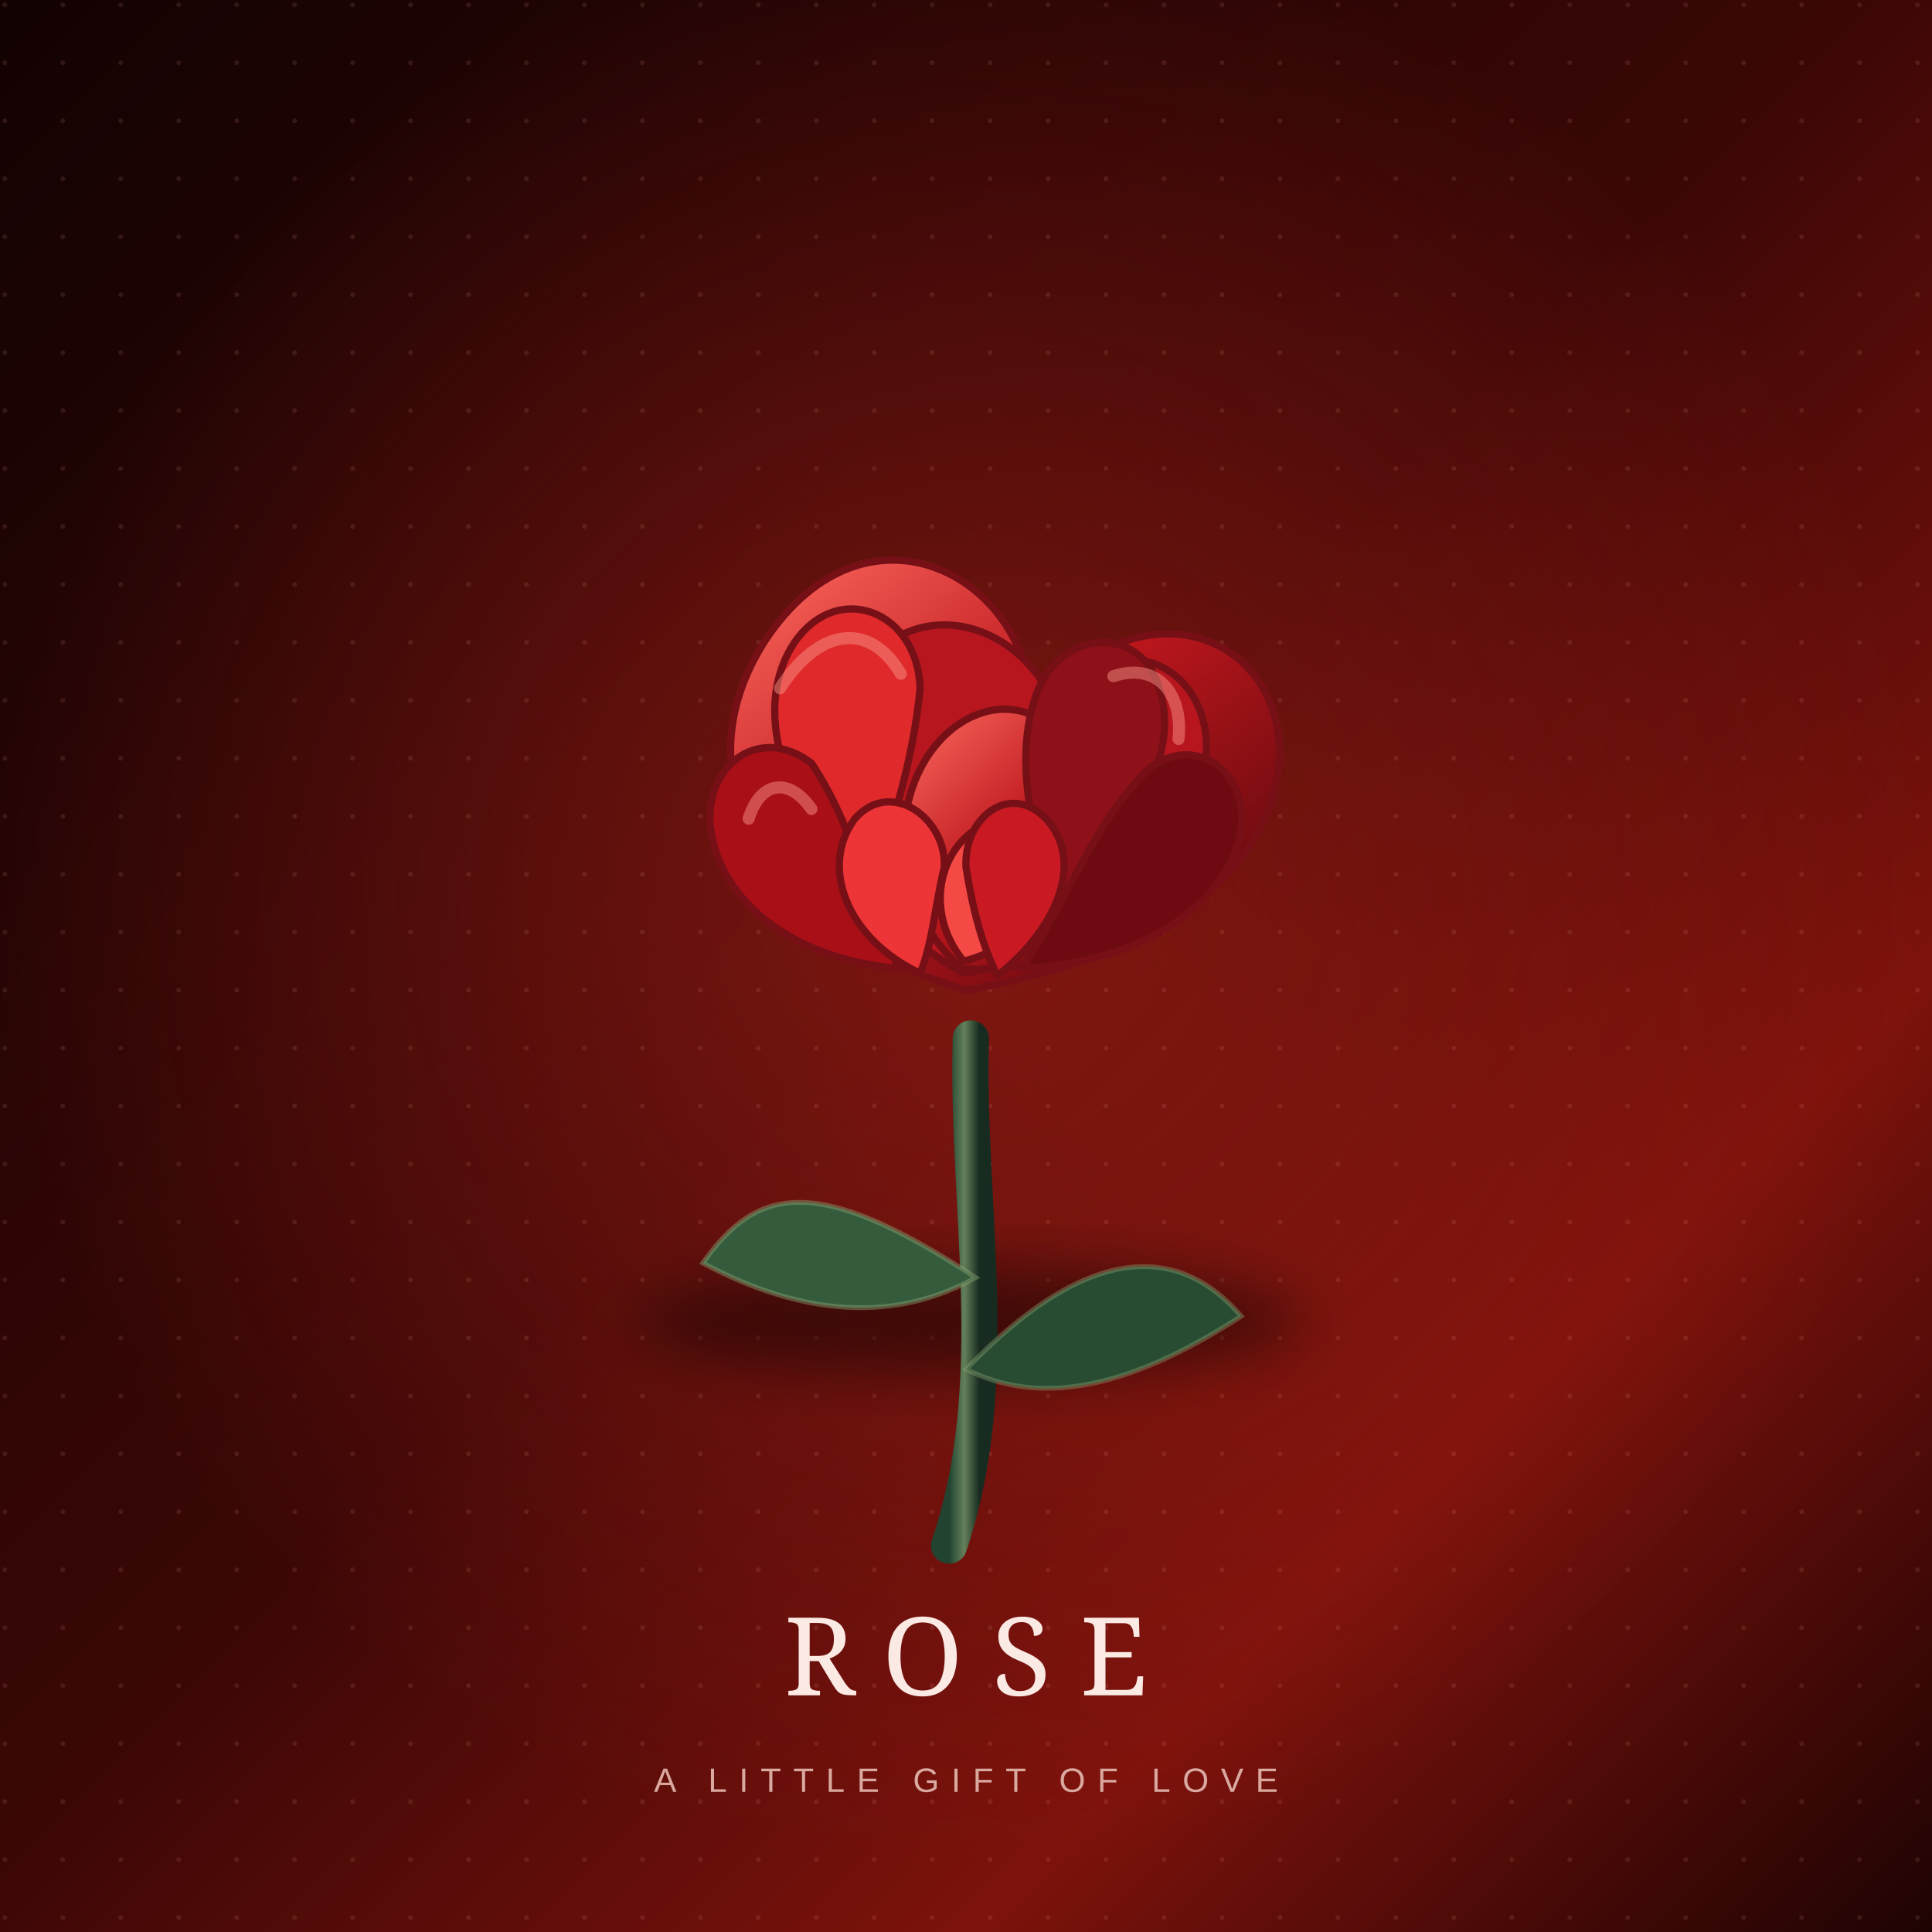
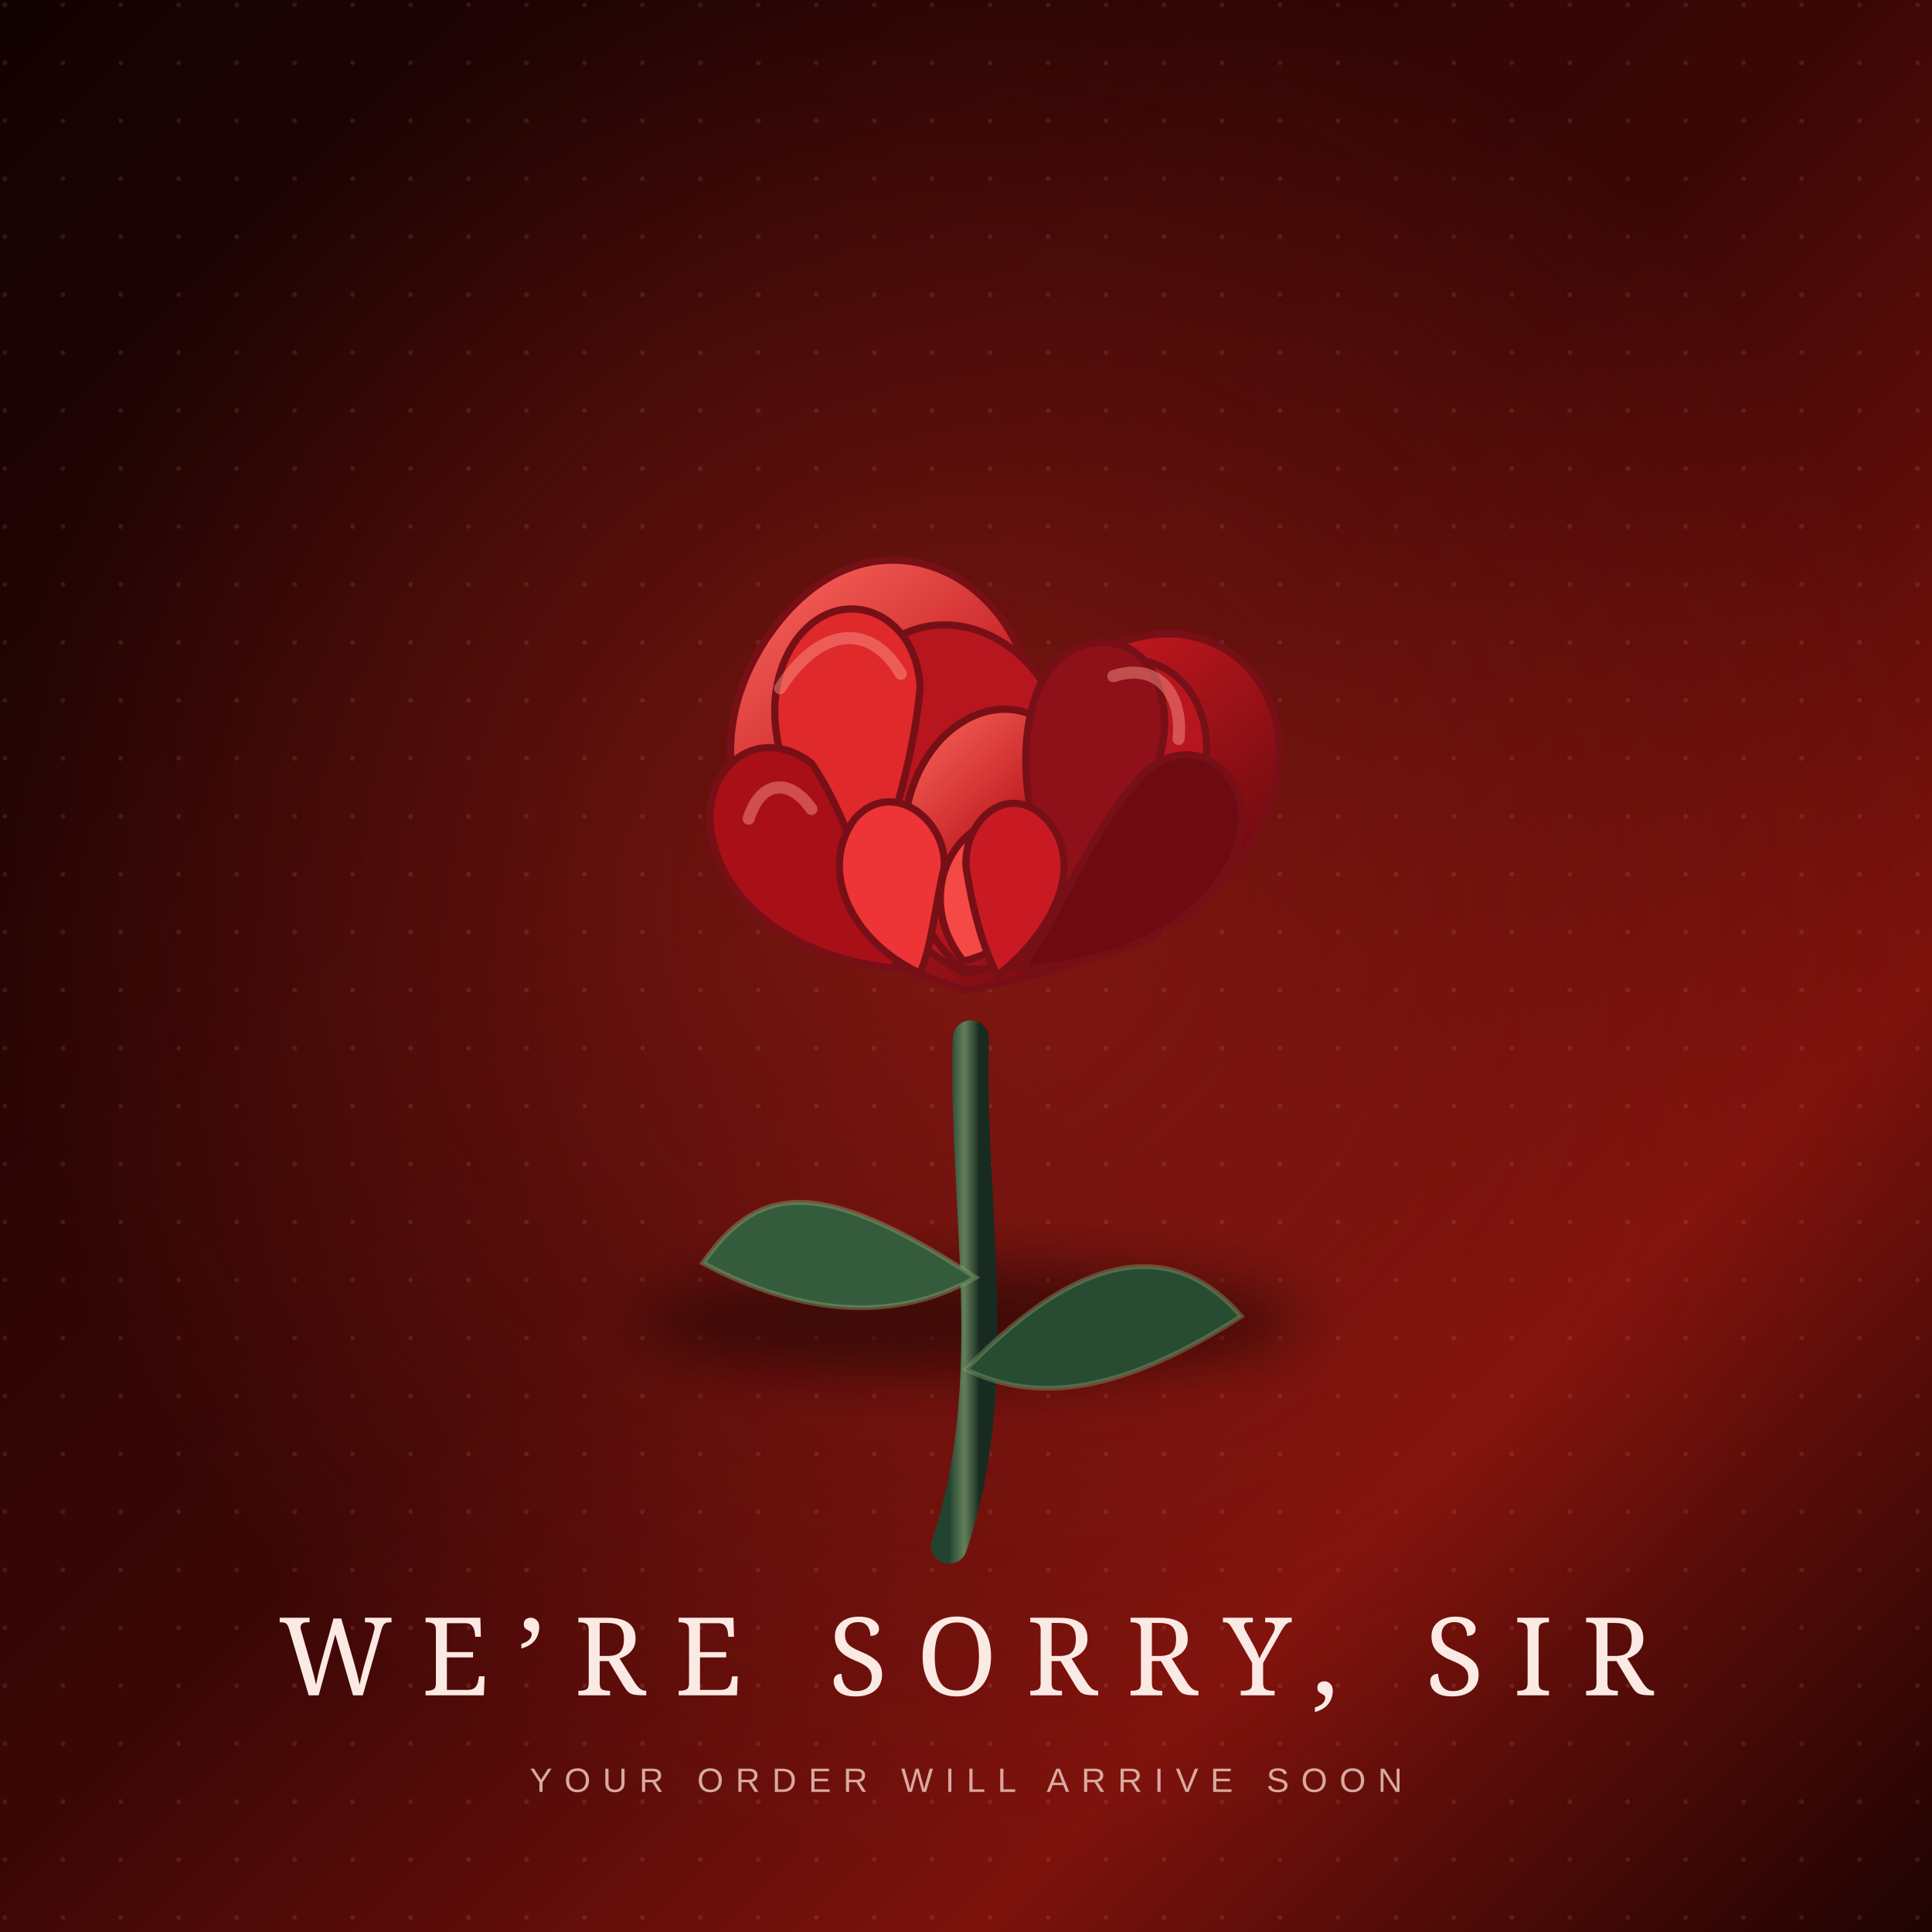
<svg xmlns="http://www.w3.org/2000/svg" viewBox="0 0 800 800" role="img" aria-labelledby="title desc">
  <defs>
    <linearGradient id="bg" x1="0" y1="0" x2="1" y2="1">
      <stop stop-color="#120202" />
      <stop offset=".48" stop-color="#3a0706" />
      <stop offset=".75" stop-color="#7d120c" />
      <stop offset="1" stop-color="#1c0303" />
    </linearGradient>
    <radialGradient id="glow">
      <stop stop-color="#ad2118" stop-opacity=".6" />
      <stop offset="1" stop-color="#ad2118" stop-opacity="0" />
    </radialGradient>
    <linearGradient id="petal" x1="0" y1="0" x2="1" y2="1">
      <stop stop-color="#ff6b60" />
      <stop offset=".45" stop-color="#bd171d" />
      <stop offset="1" stop-color="#4e060a" />
    </linearGradient>
    <linearGradient id="stem" x1="0" y1="0" x2="1" y2="0">
      <stop stop-color="#214330" />
      <stop offset=".5" stop-color="#64805a" />
      <stop offset="1" stop-color="#182b20" />
    </linearGradient>
    <filter id="shadow" x="-40%" y="-40%" width="180%" height="180%">
      <feGaussianBlur stdDeviation="12" />
    </filter>
    <pattern id="dots" width="24" height="24" patternUnits="userSpaceOnUse">
      <circle cx="2" cy="2" r="1" fill="#ffb5a8" opacity=".11" />
    </pattern>
  </defs>
  <rect width="800" height="800" fill="url(#bg)" />
  <rect width="800" height="800" fill="url(#glow)" transform="translate(0 -30)" />
  <rect width="800" height="800" fill="url(#dots)" />
  <ellipse cx="402" cy="547" rx="138" ry="22" fill="#000" opacity=".45" filter="url(#shadow)" />
  <path d="M402 430 C400 500 416 572 393 640" fill="none" stroke="url(#stem)" stroke-width="15" stroke-linecap="round" />
  <path d="M404 529 C337 485 313 492 291 523 C334 546 372 547 404 529Z" fill="#345c3c" stroke="#89a172" stroke-opacity=".45" stroke-width="2" />
  <path d="M400 567 C452 513 489 516 514 545 C466 576 430 582 400 567Z" fill="#284c32" stroke="#89a172" stroke-opacity=".4" stroke-width="2" />
  <g stroke="#761016" stroke-width="3" stroke-linejoin="round">
    <path d="M400 410 C316 385 280 322 317 265 C359 202 426 239 427 293 C483 230 546 275 526 333 C510 378 457 400 400 410Z" fill="url(#petal)" />
    <path d="M399 403 C347 374 331 321 354 281 C378 243 426 257 439 298 C458 251 512 277 497 326 C482 371 440 397 399 403Z" fill="#b7161f" />
    <path d="M398 401 C361 367 371 312 402 297 C427 285 451 307 447 337 C478 311 503 343 478 371 C455 395 422 403 398 401Z" fill="url(#petal)" />
    <path d="M399 398 C381 376 390 347 411 340 C430 334 445 351 434 370 C427 384 415 394 399 398Z" fill="#f44945" />
    <path d="M360 370 C328 341 309 296 329 266 C347 240 380 253 381 285 C378 316 369 343 360 370Z" fill="#df292b" />
    <path d="M438 372 C470 345 489 312 480 285 C473 260 443 260 431 283 C419 309 426 345 438 372Z" fill="#8e1018" />
    <path d="M372 401 C326 397 296 371 294 340 C293 316 315 300 336 316 C351 338 360 370 372 401Z" fill="#a90f17" />
    <path d="M423 401 C470 399 505 377 513 348 C520 321 495 302 475 319 C452 342 442 373 423 401Z" fill="#6e0a12" />
    <path d="M381 403 C351 389 339 359 354 339 C369 322 392 339 391 359 C387 376 386 391 381 403Z" fill="#ed3437" />
    <path d="M413 404 C437 385 449 358 434 340 C419 323 399 338 400 359 C403 378 407 392 413 404Z" fill="#c91a24" />
  </g>
  <path d="M323 285 C339 260 360 257 373 279M461 280 C479 274 490 287 488 306M310 339 C315 323 327 322 336 335" fill="none" stroke="#ff9b8e" stroke-opacity=".45" stroke-width="5" stroke-linecap="round" />
-   <text x="400" y="702" fill="#fbe9e4" text-anchor="middle" font-family="Georgia,serif" font-size="45" letter-spacing="12">ROSE</text>
-   <text x="400" y="742" fill="#d9a9a0" text-anchor="middle" font-family="Arial,sans-serif" font-size="14" letter-spacing="5">A LITTLE GIFT OF LOVE</text>
+   <text x="400" y="702" fill="#fbe9e4" text-anchor="middle" font-family="Georgia,serif" font-size="45" letter-spacing="12">WE’RE SORRY, SIR</text>
+   <text x="400" y="742" fill="#d9a9a0" text-anchor="middle" font-family="Arial,sans-serif" font-size="14" letter-spacing="5">YOUR ORDER WILL ARRIVE SOON</text>
</svg>
